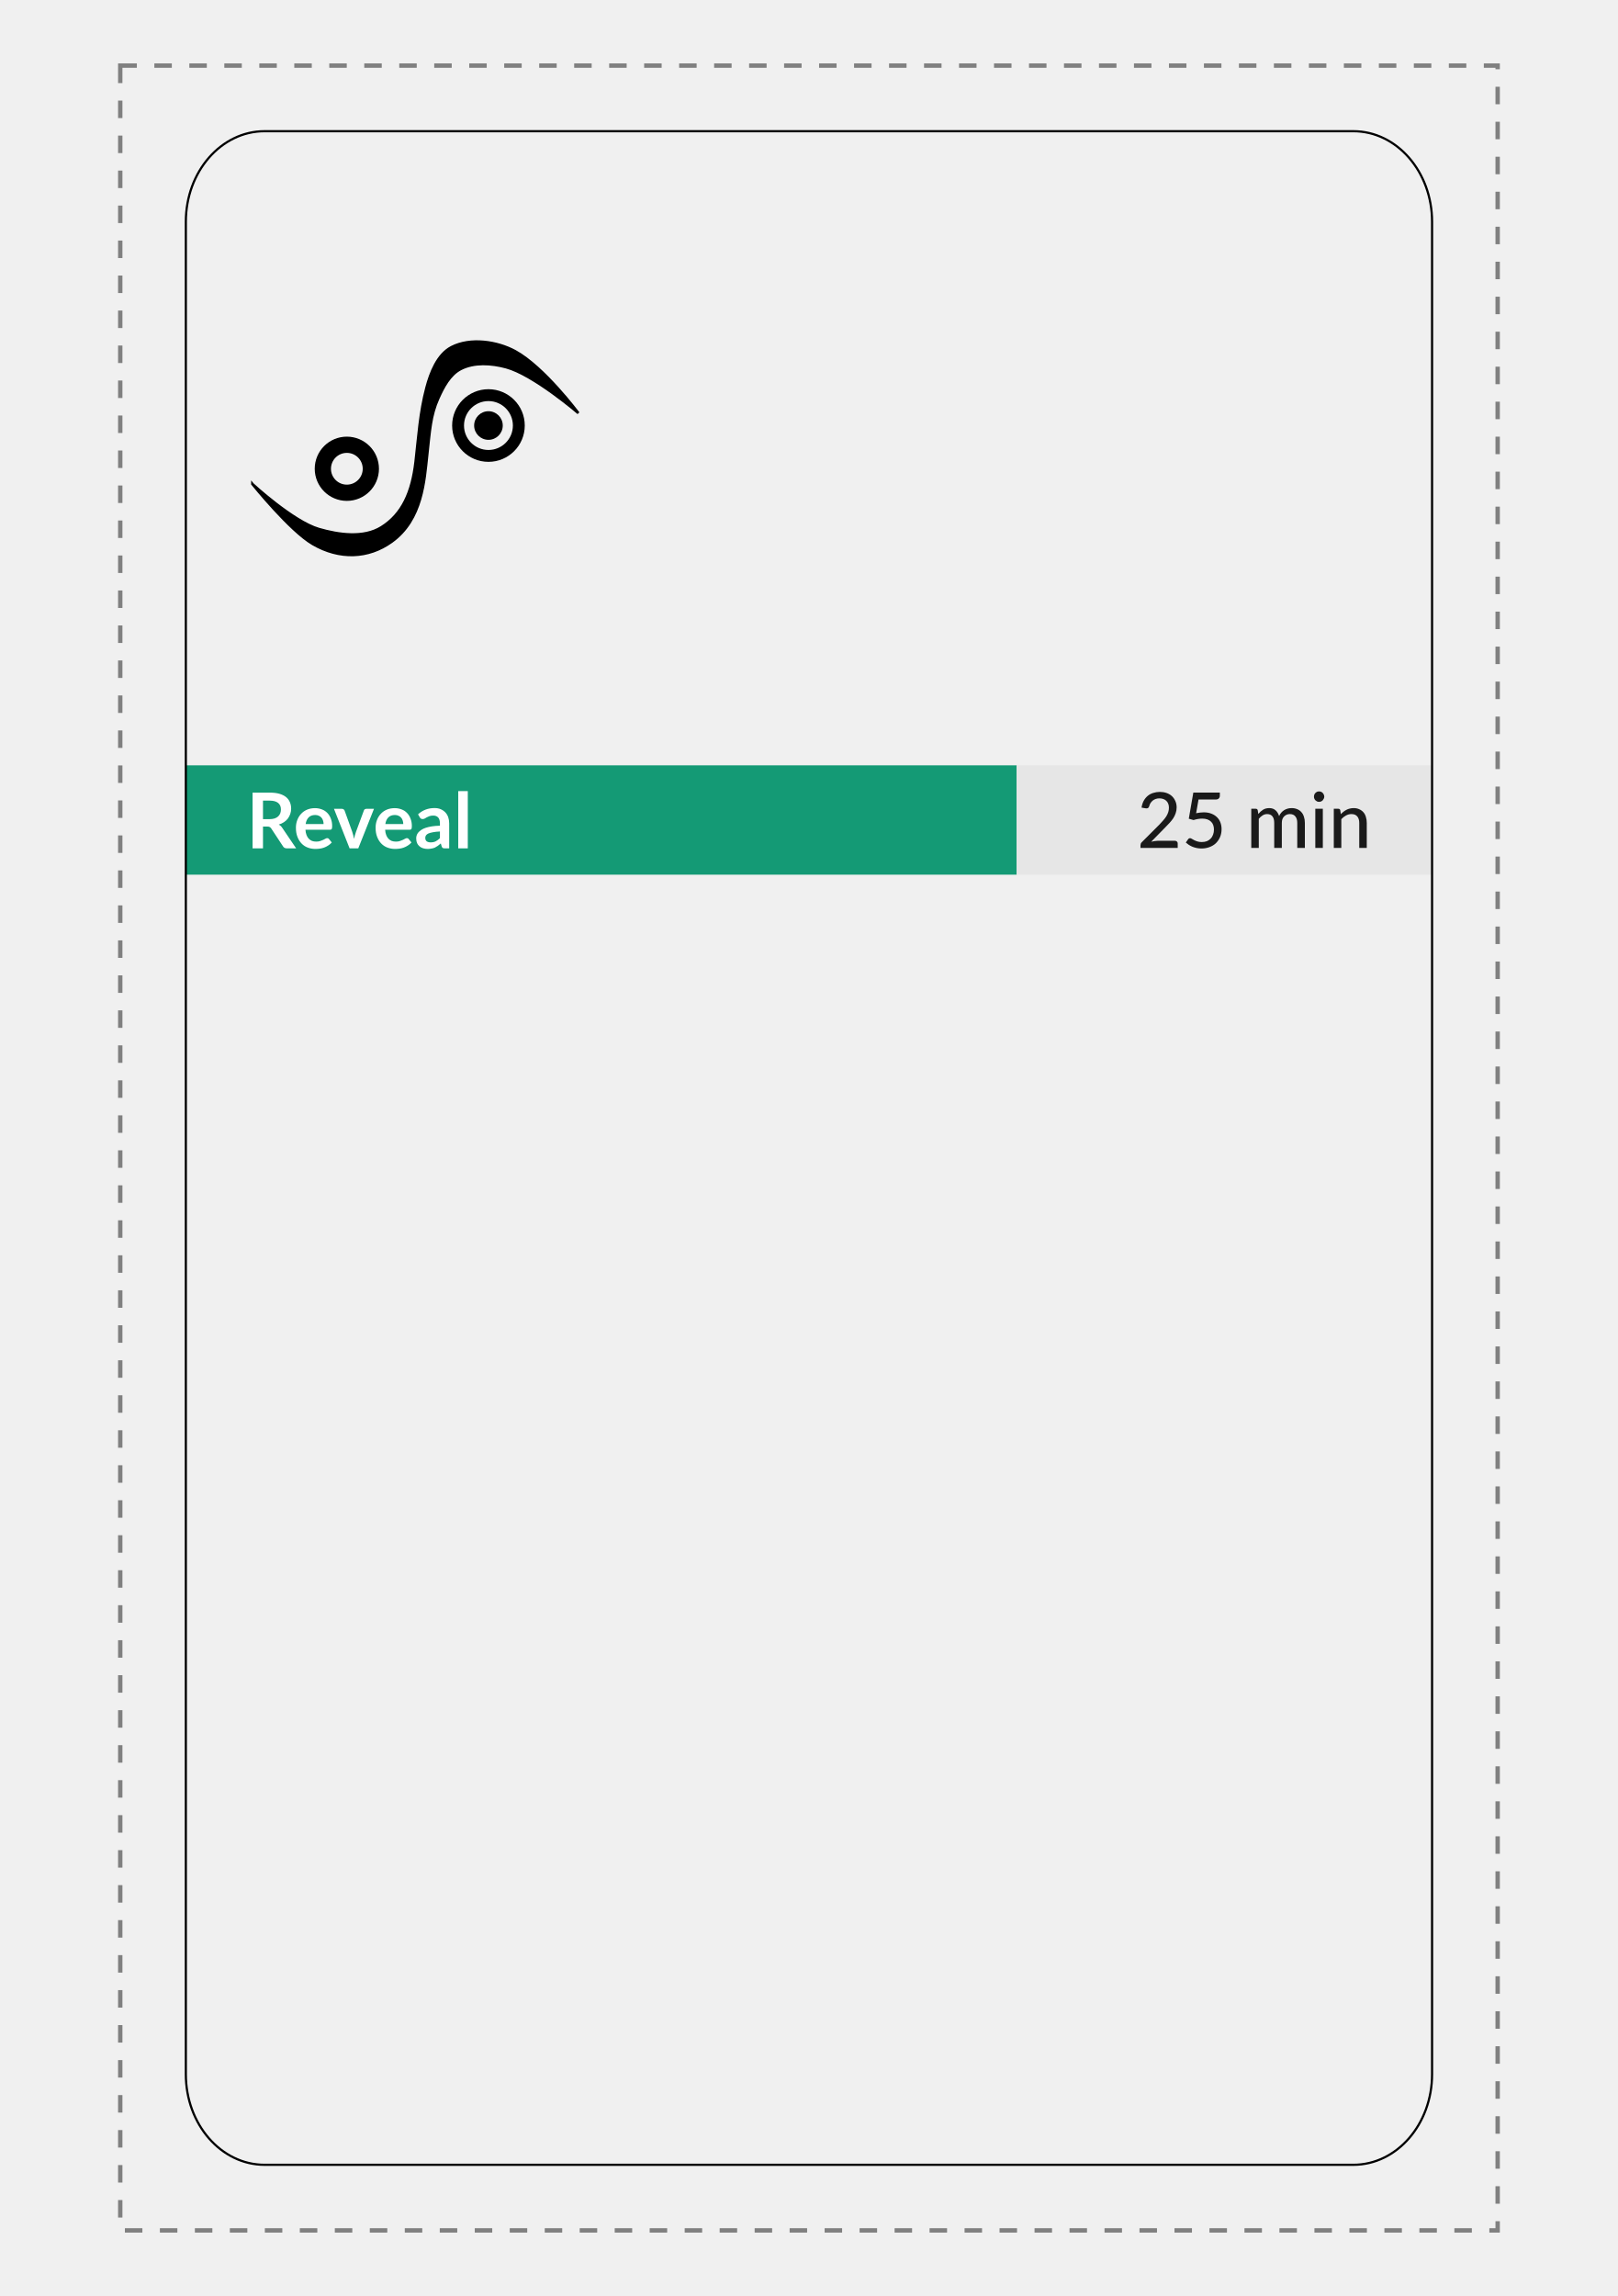
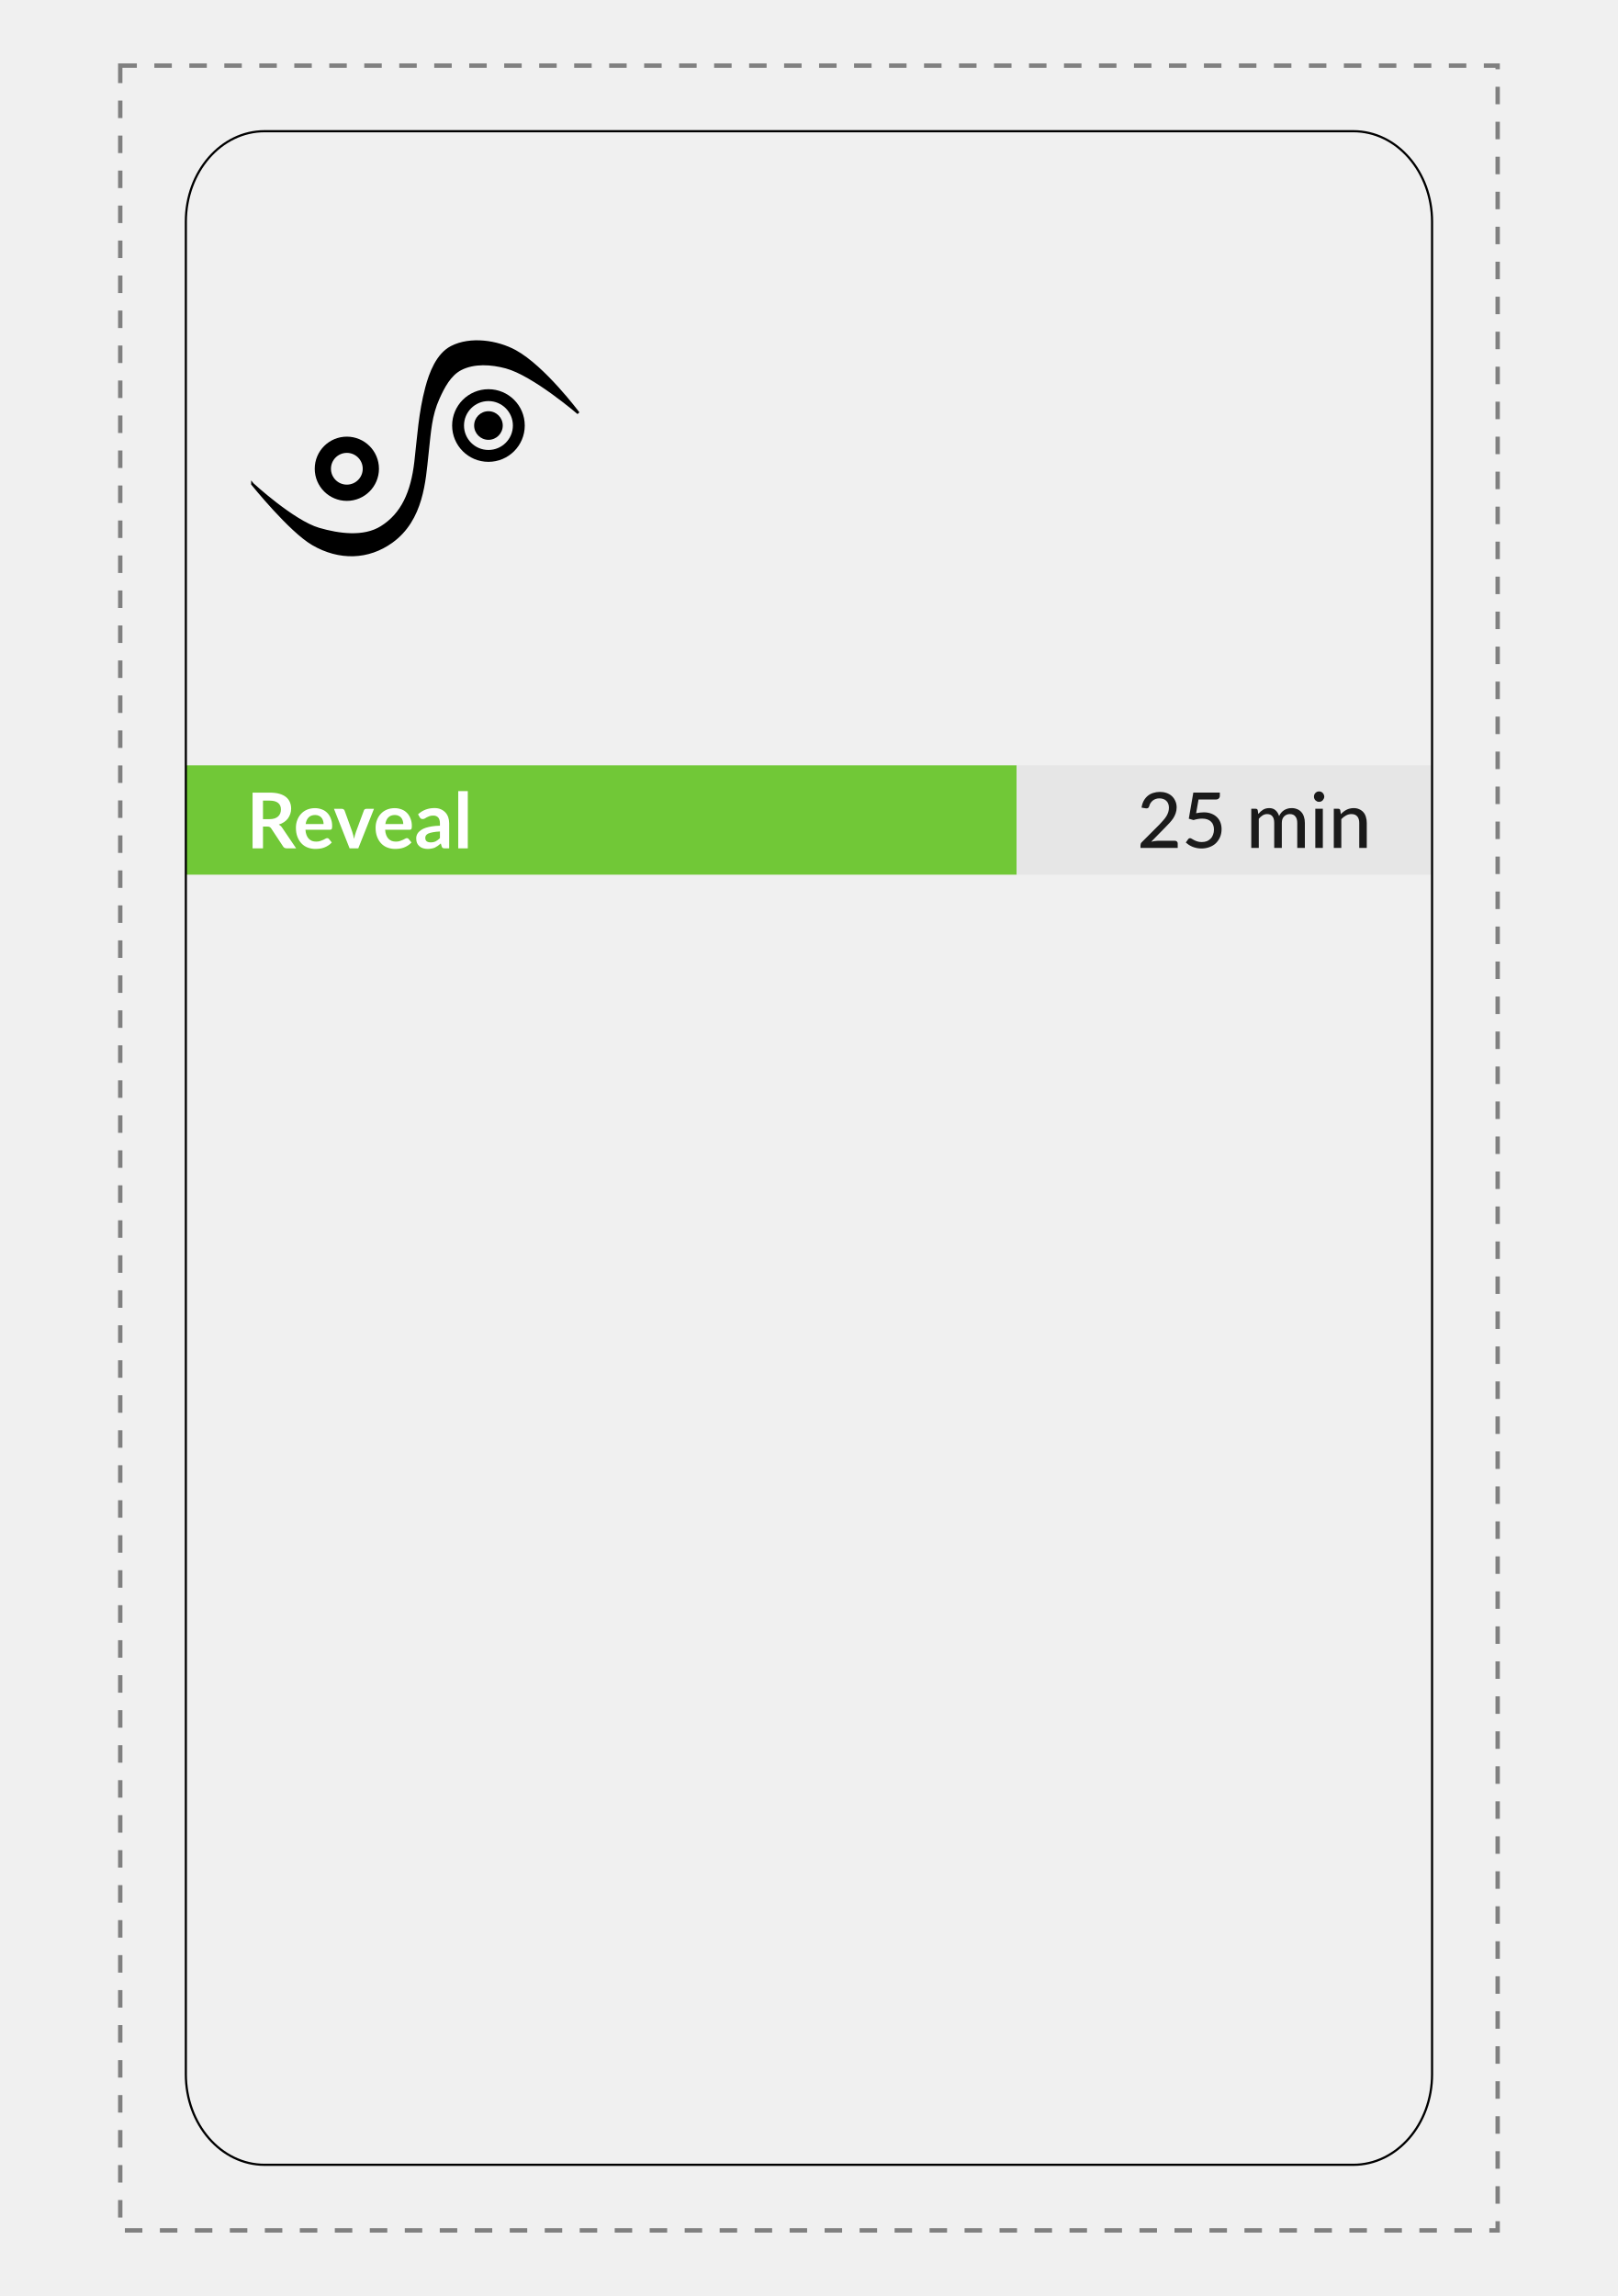
<svg xmlns="http://www.w3.org/2000/svg" xmlns:xlink="http://www.w3.org/1999/xlink" width="74mm" height="105mm" viewBox="0 0 262.205 372.047" id="svg2" version="1.1" enable-background="new">
  <defs id="defs4" />
  <g id="layer1" transform="translate(0,-680.315)" style="display:inline">
    <path style="fill:none;fill-rule:evenodd;stroke:#808080;stroke-width:0.709;stroke-linecap:butt;stroke-linejoin:miter;stroke-miterlimit:4;stroke-dasharray:2.835, 2.835;stroke-dashoffset:0;stroke-opacity:1" d="m 19.488,690.945 0,350.787 223.228,0 0,-350.787 z" id="path3350" transform="translate(4.3385302e-7,8.6660179e-6)" />
  </g>
  <g id="layer6" style="display:inline">
    <path style="fill:none;fill-rule:evenodd;stroke:none;stroke-width:1px;stroke-linecap:butt;stroke-linejoin:miter;stroke-opacity:1" d="m 40.748,31.89 0,81.496 53.15,0 0,-81.496 -53.15,0" id="path4275" />
    <g transform="matrix(1.559312,0,0,1.559312,-144.3784,39.82937)" id="layer12">
      <g id="g4716">
        <path style="fill:#000000;fill-opacity:1;stroke:#000000;stroke-width:0.265px;stroke-linecap:butt;stroke-linejoin:miter;stroke-opacity:1" d="m 118.826,24.757 c 0,0 4.231,3.901 6.898,4.677 2.088,0.608 4.678,0.966 6.52,-0.189 2.167,-1.358 3.176,-3.633 3.544,-6.804 0.306,-2.642 0.436,-5.072 1.134,-7.701 0.403,-1.52 1.134,-3.449 2.599,-4.205 1.963,-1.013 4.748,-0.596 6.615,0.425 2.996,1.64 6.567,6.426 6.567,6.426 0,0 -4.648,-4.001 -7.512,-4.772 -1.522,-0.41 -3.326,-0.537 -4.725,0.189 -1.127,0.585 -1.793,1.867 -2.315,3.024 -0.819,1.814 -0.886,3.396 -1.158,5.859 -0.296,2.677 -0.486,6.759 -3.709,9.071 -2.418,1.735 -5.407,1.843 -8.174,0.236 -2.39,-1.388 -6.284,-6.237 -6.284,-6.237 z" id="path4704" />
        <circle style="opacity:1;fill:none;fill-opacity:1;stroke:#000000;stroke-width:1.687;stroke-linecap:round;stroke-miterlimit:4;stroke-dasharray:none;stroke-opacity:1" id="path4706" cx="128.64" cy="23.17" r="2.494" />
        <circle style="opacity:1;fill:none;fill-opacity:1;stroke:#000000;stroke-width:1.234;stroke-linecap:round;stroke-miterlimit:4;stroke-dasharray:none;stroke-opacity:1" id="path4708" cx="143.357" cy="18.677" r="3.157" />
        <circle style="opacity:1;fill:#000000;fill-opacity:1;stroke:none;stroke-width:2.197;stroke-linecap:round;stroke-miterlimit:4;stroke-dasharray:none;stroke-opacity:1" id="path4710" cx="143.357" cy="18.677" r="1.487" />
      </g>
    </g>
  </g>
  <g id="layer9" style="display:inline">
    <path style="fill:none;fill-rule:evenodd;stroke:none;stroke-width:1px;stroke-linecap:butt;stroke-linejoin:miter;stroke-opacity:1" d="m 109.843,113.386 111.614,0 0,-81.496 -111.614,0 z" id="path4349" />
    <flowRoot xml:space="preserve" style="font-style:normal;font-weight:normal;font-size:12.5px;line-height:125%;font-family:sans-serif;text-align:end;letter-spacing:0px;word-spacing:0px;text-anchor:end;fill:#000000;fill-opacity:1;stroke:none;stroke-width:1px;stroke-linecap:butt;stroke-linejoin:miter;stroke-opacity:1" id="flowRoot4357" transform="translate(0,15.01121)">
      <flowRegion id="flowRegion4359">
        <use x="0" y="0" xlink:href="#path4349" id="use4361" width="100%" height="100%" />
      </flowRegion>
      <flowPara id="flowPara4363" style="font-style:normal;font-variant:normal;font-weight:bold;font-stretch:normal;font-size:13.75px;font-family:Roboto;-inkscape-font-specification:'Roboto Bold';text-align:end;text-anchor:end">Wicked Questions</flowPara>
      <flowPara id="flowPara4365" style="font-style:normal;font-variant:normal;font-weight:normal;font-stretch:normal;font-size:8.75px;line-height:125%;font-family:Lato;-inkscape-font-specification:Lato;text-align:end;letter-spacing:0px;text-anchor:end;fill:#1a1a1a">Articulate the paradoxical challenges that a group must confront to succeed</flowPara>
    </flowRoot>
  </g>
  <g id="layer8" style="display:inline">
-     <rect style="display:inline;fill:#149a75;fill-opacity:1;stroke:none;stroke-width:1;stroke-miterlimit:4;stroke-dasharray:none;stroke-dashoffset:0;stroke-opacity:1" id="rect4178" width="134.646" height="17.717" x="30.118" y="124.016" />
+     <rect style="display:inline;fill:#71c837;fill-opacity:1;stroke:none;stroke-width:1;stroke-miterlimit:4;stroke-dasharray:none;stroke-dashoffset:0;stroke-opacity:1" id="rect4178" width="134.646" height="17.717" x="30.118" y="124.016" />
    <text xml:space="preserve" style="font-style:normal;font-weight:normal;font-size:11.25px;line-height:125%;font-family:sans-serif;letter-spacing:0px;word-spacing:0px;display:inline;fill:#000000;fill-opacity:1;stroke:none;stroke-width:1px;stroke-linecap:butt;stroke-linejoin:miter;stroke-opacity:1" x="39.935" y="137.468" id="text4180">
      <tspan id="tspan4182" x="39.935" y="137.468" style="font-style:normal;font-variant:normal;font-weight:bold;font-stretch:normal;font-size:12.5px;font-family:Lato;-inkscape-font-specification:'Lato Bold';fill:#ffffff">Reveal</tspan>
    </text>
    <rect y="124.016" x="164.764" height="17.717" width="67.323" id="rect4191" style="display:inline;fill:#e6e6e6;fill-opacity:1;stroke:none;stroke-width:1;stroke-miterlimit:4;stroke-dasharray:none;stroke-dashoffset:0;stroke-opacity:1" />
    <text xml:space="preserve" style="font-style:normal;font-weight:normal;font-size:12.5px;line-height:125%;font-family:sans-serif;letter-spacing:0px;word-spacing:0px;fill:#1a1a1a;fill-opacity:1;stroke:none;stroke-width:1px;stroke-linecap:butt;stroke-linejoin:miter;stroke-opacity:1" x="184.268" y="137.396" id="text4193">
      <tspan id="tspan4195" x="184.268" y="137.396" style="font-style:normal;font-variant:normal;font-weight:500;font-stretch:normal;font-size:12.5px;font-family:Lato;-inkscape-font-specification:'Lato Medium';fill:#1a1a1a">25 min</tspan>
    </text>
  </g>
  <g id="layer5" style="display:inline">
    <rect style="fill:none;fill-opacity:1;stroke:#000000;stroke-width:0.354;stroke-miterlimit:4;stroke-dasharray:none;stroke-dashoffset:0;stroke-opacity:1" id="rect4187" width="201.969" height="329.528" x="30.118" y="21.26" ry="14.674" rx="12.764" />
  </g>
  <g id="layer4" style="display:inline">
    <path style="fill:none;fill-rule:evenodd;stroke:none;stroke-width:1px;stroke-linecap:butt;stroke-linejoin:miter;stroke-opacity:1" d="m 40.748,152.362 0,187.795 180.709,0 0,-187.795 z" id="path4305" />
    <text xml:space="preserve" style="font-style:normal;font-variant:normal;font-weight:bold;font-stretch:normal;font-size:11.25px;line-height:125%;font-family:Lato;-inkscape-font-specification:'Lato Bold';letter-spacing:0px;word-spacing:0px;fill:#000000;fill-opacity:1;stroke:none;stroke-width:1px;stroke-linecap:butt;stroke-linejoin:miter;stroke-opacity:1" x="-63.64" y="184.31" id="text4307">
      <tspan id="tspan4309" x="-63.64" y="184.31" />
    </text>
    <flowRoot xml:space="preserve" style="font-style:normal;font-weight:normal;font-size:11.25px;line-height:125%;font-family:sans-serif;letter-spacing:0px;word-spacing:0px;fill:#000000;fill-opacity:1;stroke:none;stroke-width:1px;stroke-linecap:butt;stroke-linejoin:miter;stroke-opacity:1" id="flowRoot4319" transform="matrix(1,0,0,1.006858,-0.1725149,-4.575928)">
      <flowRegion id="flowRegion4321">
        <use x="0" y="0" xlink:href="#path4305" id="use4323" width="100%" height="100%" transform="matrix(1,0,0,0.9931889,0.1725149,4.544761)" />
      </flowRegion>
      <flowPara id="flowPara4325" style="font-style:normal;font-variant:normal;font-weight:bold;font-stretch:normal;font-size:8.72px;font-family:Roboto;-inkscape-font-specification:'Roboto Bold';fill:#8a8a8a;fill-opacity:1">Invitation</flowPara>
      <flowPara style="font-style:normal;font-variant:normal;font-weight:500;font-stretch:normal;font-size:8.72px;font-family:Lato;-inkscape-font-specification:'Lato Medium';fill:#1a1a1a;fill-opacity:1" id="flowPara4398">Ask:</flowPara>
      <flowPara style="font-style:normal;font-variant:normal;font-weight:500;font-stretch:normal;font-size:8.72px;font-family:Lato;-inkscape-font-specification:'Lato Medium';fill:#1a1a1a;fill-opacity:1" id="flowPara4286">“What opposing-yet-complementary strategies do we need to pursue simultaneously in order to be successful?”</flowPara>
      <flowPara style="font-style:normal;font-variant:normal;font-weight:500;font-stretch:normal;font-size:8.72px;font-family:Lato;-inkscape-font-specification:'Lato Medium';fill:#1a1a1a;fill-opacity:1" id="flowPara4200" />
      <flowPara style="font-style:normal;font-variant:normal;font-weight:bold;font-stretch:normal;font-size:8.72px;font-family:Roboto;-inkscape-font-specification:'Roboto Bold';fill:#8a8a8a;fill-opacity:1" id="flowPara4212">People</flowPara>
      <flowPara style="font-style:normal;font-variant:normal;font-weight:500;font-stretch:normal;font-size:8.72px;font-family:Lato;-inkscape-font-specification:'Lato Medium';fill:#1a1a1a;fill-opacity:1" id="flowPara4413">Ask participants to form groups of 4 to 6 people</flowPara>
      <flowPara style="font-style:normal;font-variant:normal;font-weight:500;font-stretch:normal;font-size:8.72px;font-family:Lato;-inkscape-font-specification:'Lato Medium';fill:#1a1a1a;fill-opacity:1" id="flowPara4214" />
      <flowPara style="font-style:normal;font-variant:normal;font-weight:bold;font-stretch:normal;font-size:8.72px;font-family:Roboto;-inkscape-font-specification:'Roboto Bold';fill:#8a8a8a;fill-opacity:1" id="flowPara4202">Space &amp; Materials</flowPara>
      <flowPara style="font-style:normal;font-variant:normal;font-weight:500;font-stretch:normal;font-size:8.72px;font-family:Lato;-inkscape-font-specification:'Lato Medium';fill:#1a1a1a;fill-opacity:1" id="flowPara4210">- Chairs</flowPara>
      <flowPara style="font-style:normal;font-variant:normal;font-weight:500;font-stretch:normal;font-size:8.72px;font-family:Lato;-inkscape-font-specification:'Lato Medium';fill:#1a1a1a;fill-opacity:1" id="flowPara4290">- Paper for participants to record observations and insights</flowPara>
      <flowPara style="font-style:normal;font-variant:normal;font-weight:500;font-stretch:normal;font-size:8.72px;font-family:Lato;-inkscape-font-specification:'Lato Medium';fill:#1a1a1a;fill-opacity:1" id="flowPara4201">- Small round tables (optional)</flowPara>
      <flowPara style="font-style:normal;font-variant:normal;font-weight:500;font-stretch:normal;font-size:8.72px;font-family:Lato;-inkscape-font-specification:'Lato Medium';fill:#1a1a1a;fill-opacity:1" id="flowPara4206" />
    </flowRoot>
  </g>
</svg>
